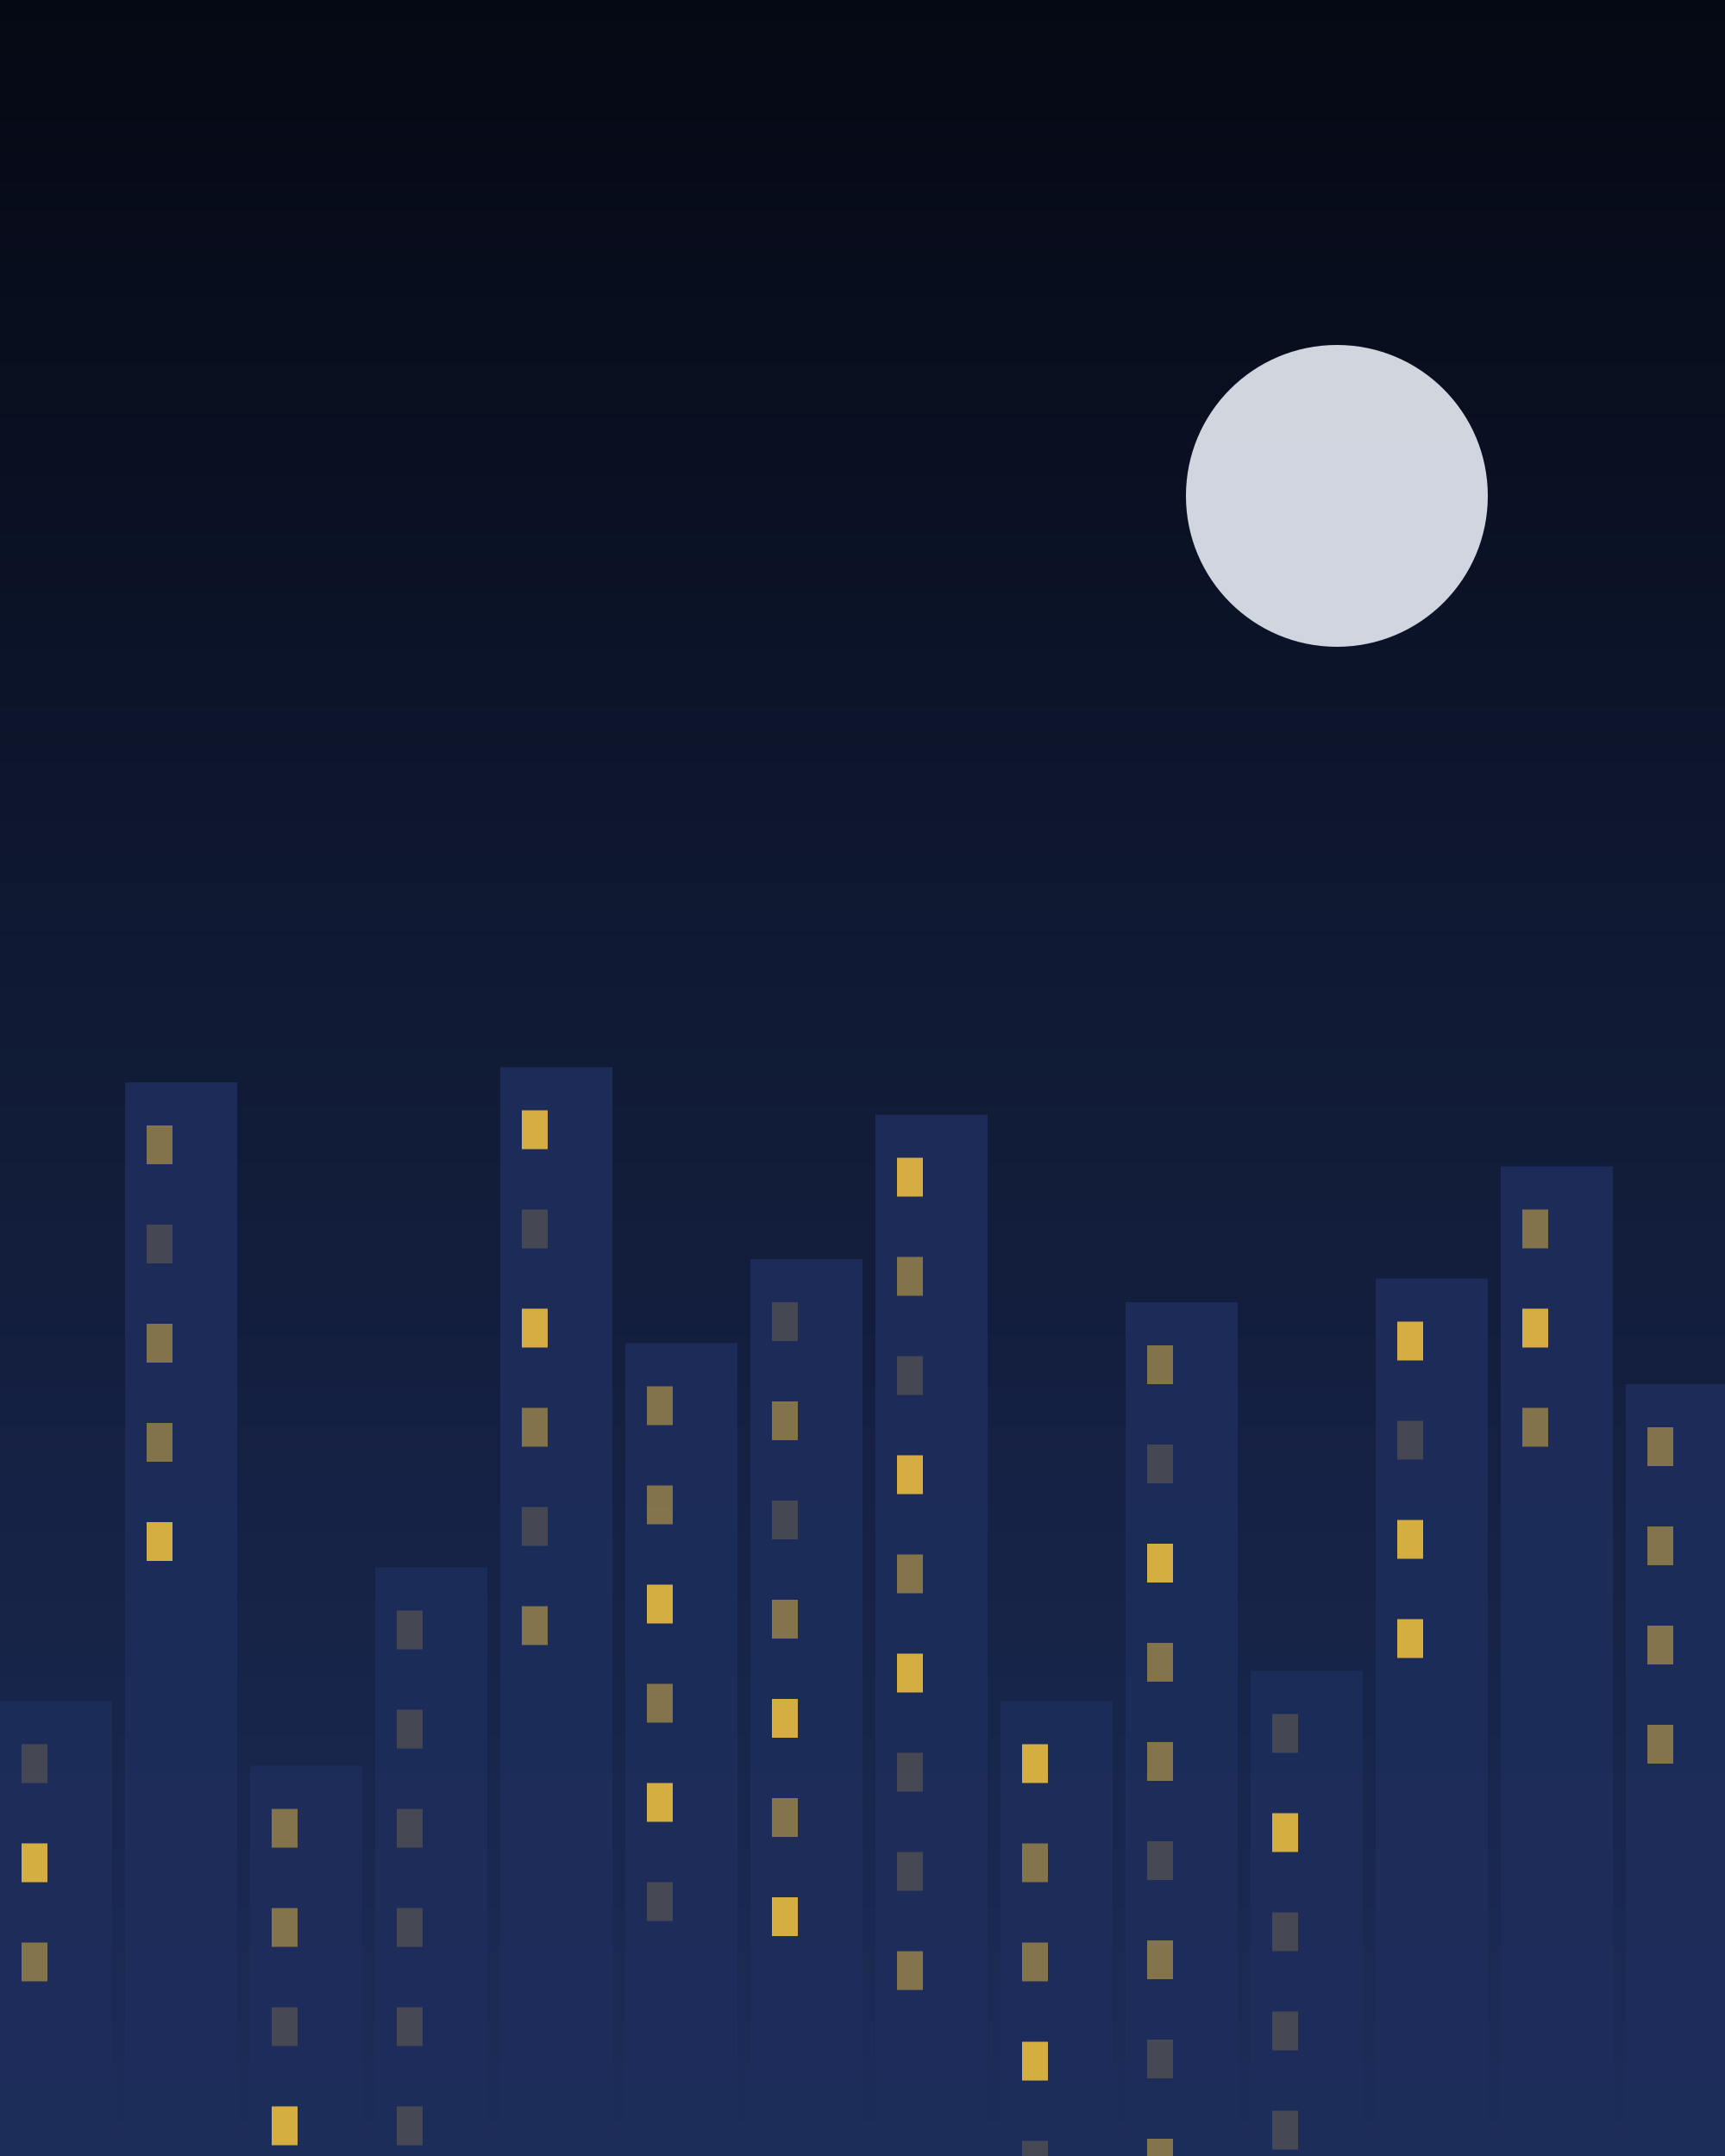
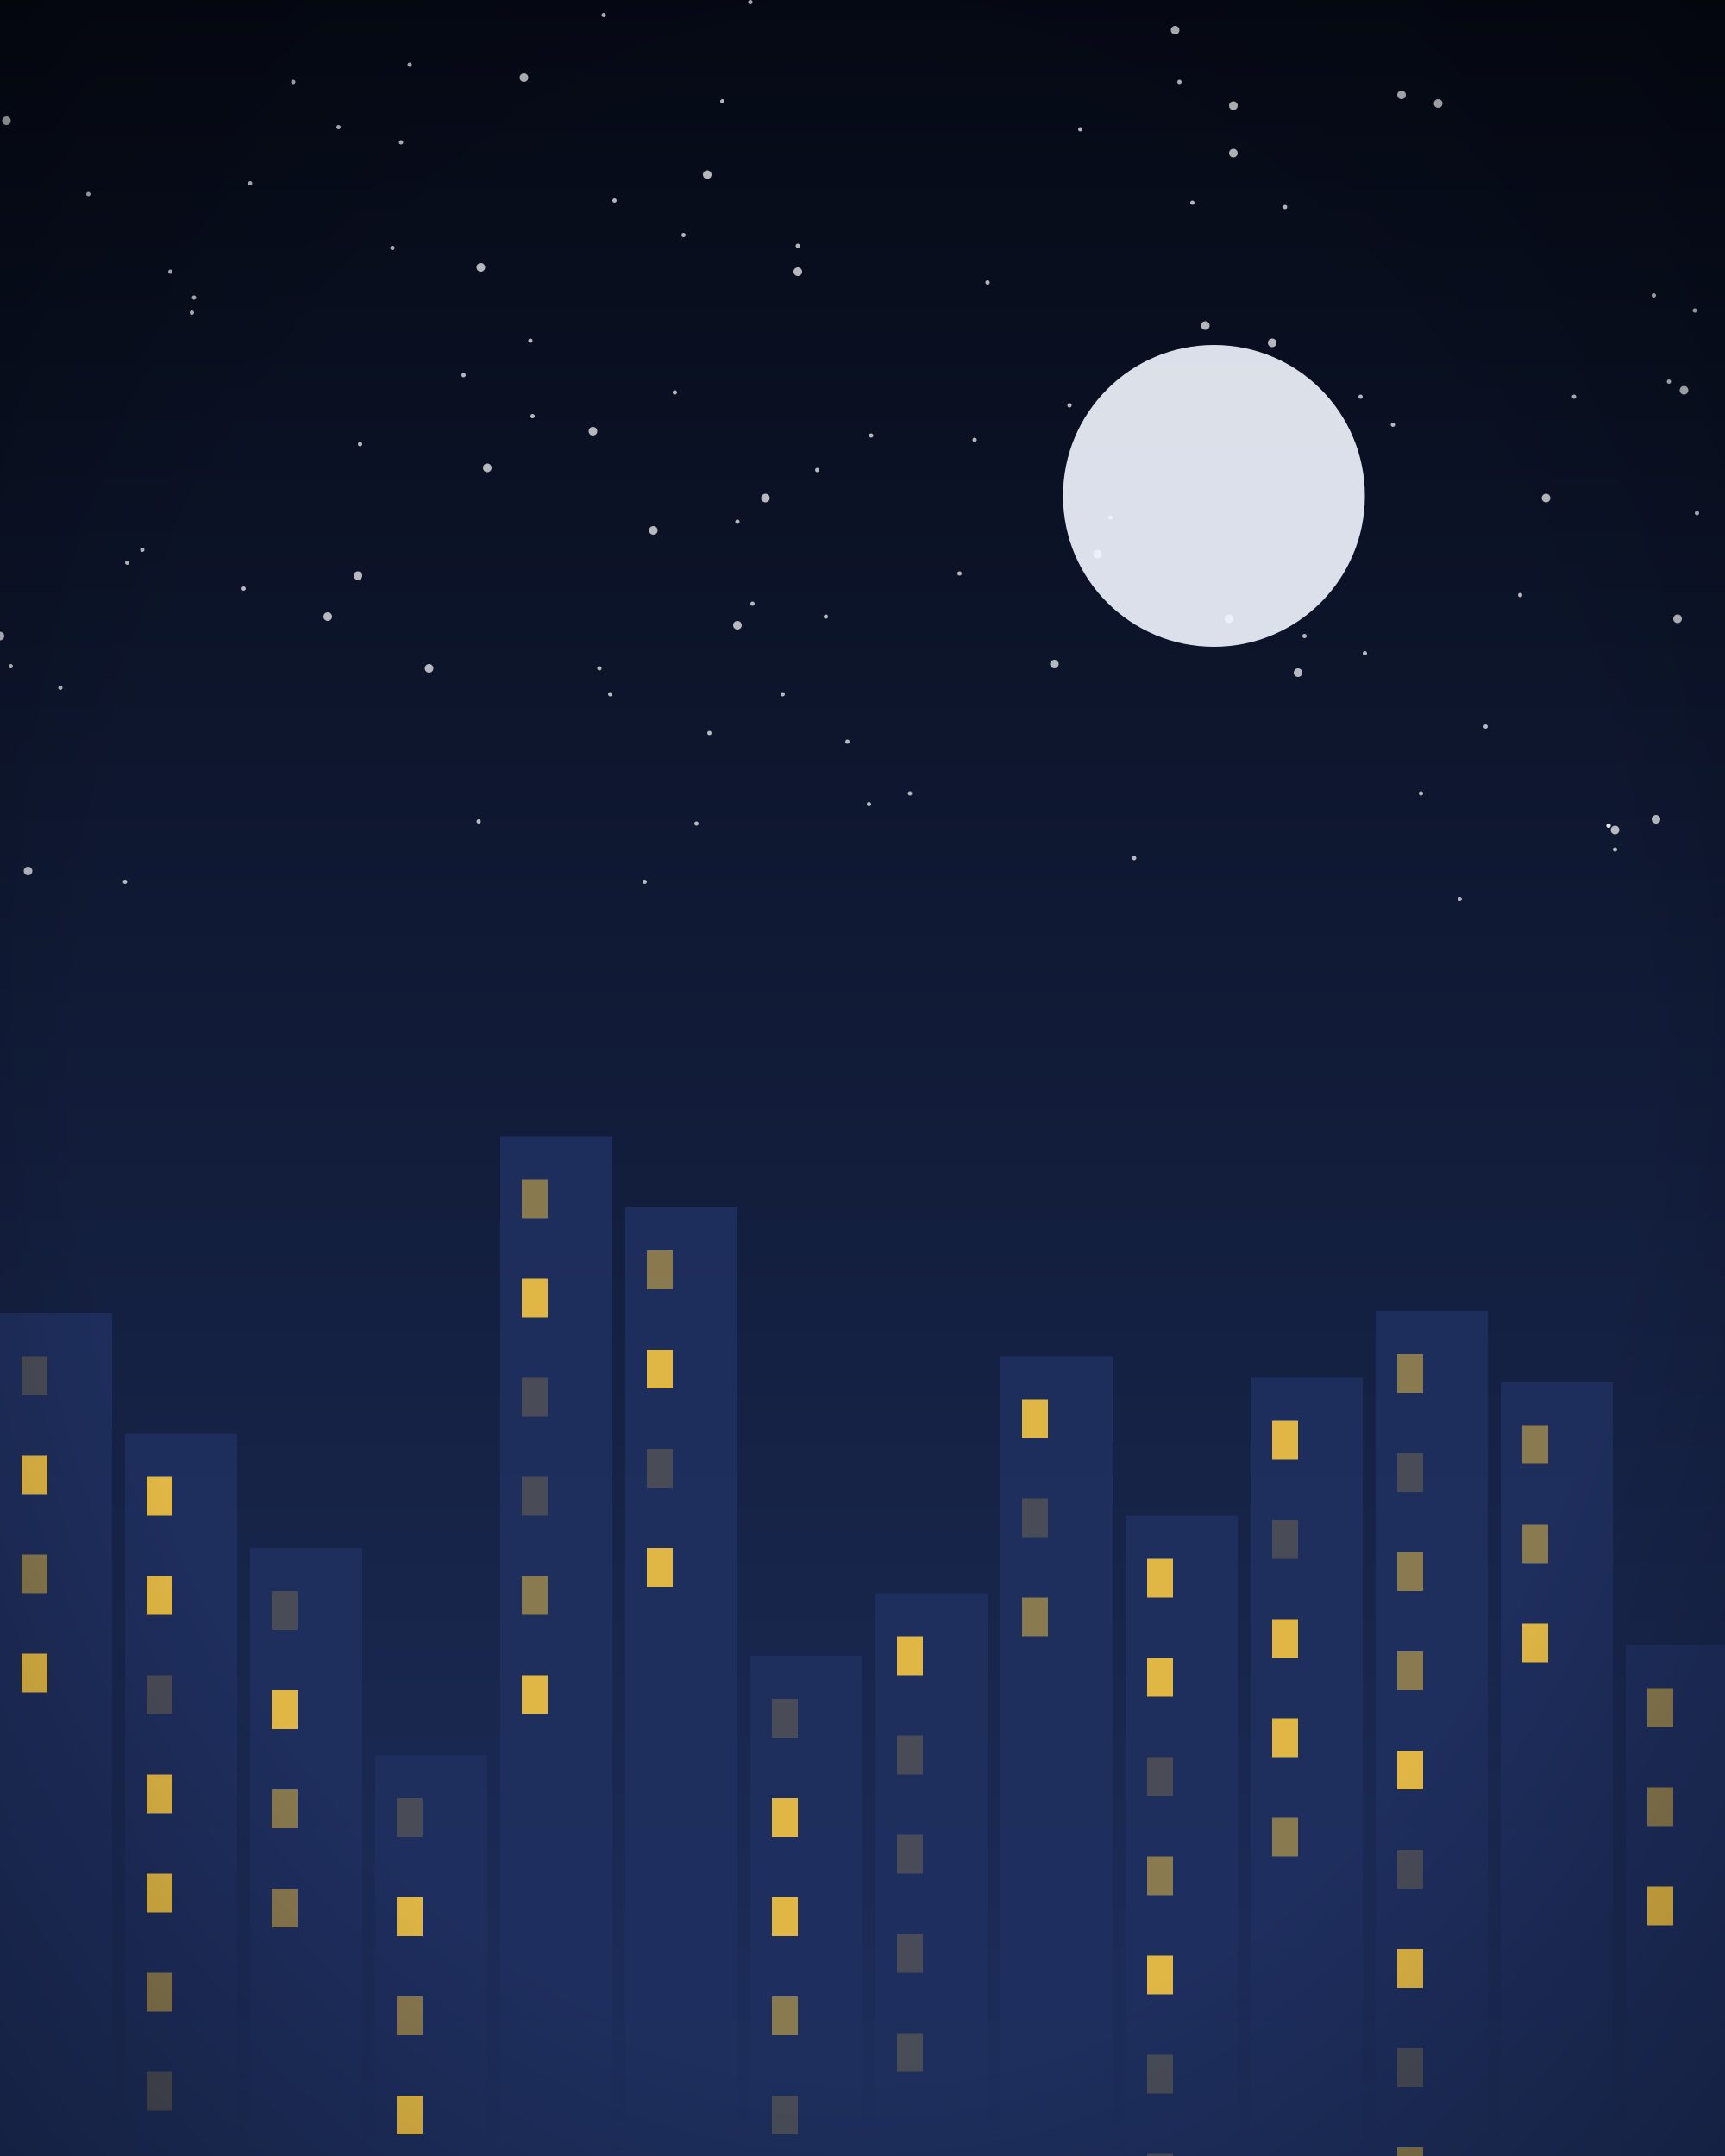
- <svg xmlns="http://www.w3.org/2000/svg" viewBox="0 0 800 1000" width="800" height="1000" role="img" aria-label="Foto contoh 7">
+ <svg xmlns="http://www.w3.org/2000/svg" viewBox="0 0 800 1000" width="800" height="1000" role="img" aria-label="Kota malam">
  <defs>
    <linearGradient id="g" x1="0" y1="0" x2="0" y2="1">
      <stop offset="0" stop-color="#050914" />
      <stop offset="1" stop-color="#1E2F5E" />
    </linearGradient>
    <radialGradient id="l" cx=".5" cy=".35" r=".7">
      <stop offset="0" stop-color="#F5C542" stop-opacity=".9" />
      <stop offset="1" stop-color="#F5C542" stop-opacity="0" />
    </radialGradient>
-     <filter id="n">
-       <feGaussianBlur stdDeviation="14" />
-     </filter>
+     <radialGradient id="v" cx=".5" cy=".5" r=".75">
+       <stop offset=".6" stop-color="#000" stop-opacity="0" />
+       <stop offset="1" stop-color="#000" stop-opacity=".35" />
+     </radialGradient>
  </defs>
  <rect width="800" height="1000" fill="url(#g)" />
-   <rect x="0" y="789" width="52" height="211" fill="#1E2F5E" opacity=".9" />
-   <rect x="10" y="809" width="12" height="18" fill="#F5C542" opacity="0.2" />
-   <rect x="10" y="855" width="12" height="18" fill="#F5C542" opacity="0.9" />
-   <rect x="10" y="901" width="12" height="18" fill="#F5C542" opacity="0.5" />
-   <rect x="58" y="502" width="52" height="498" fill="#1E2F5E" opacity=".9" />
-   <rect x="68" y="522" width="12" height="18" fill="#F5C542" opacity="0.5" />
-   <rect x="68" y="568" width="12" height="18" fill="#F5C542" opacity="0.2" />
-   <rect x="68" y="614" width="12" height="18" fill="#F5C542" opacity="0.5" />
-   <rect x="68" y="660" width="12" height="18" fill="#F5C542" opacity="0.5" />
-   <rect x="68" y="706" width="12" height="18" fill="#F5C542" opacity="0.9" />
-   <rect x="116" y="819" width="52" height="181" fill="#1E2F5E" opacity=".9" />
-   <rect x="126" y="839" width="12" height="18" fill="#F5C542" opacity="0.5" />
-   <rect x="126" y="885" width="12" height="18" fill="#F5C542" opacity="0.5" />
-   <rect x="126" y="931" width="12" height="18" fill="#F5C542" opacity="0.2" />
-   <rect x="126" y="977" width="12" height="18" fill="#F5C542" opacity="0.9" />
-   <rect x="126" y="1023" width="12" height="18" fill="#F5C542" opacity="0.9" />
-   <rect x="174" y="727" width="52" height="273" fill="#1E2F5E" opacity=".9" />
-   <rect x="184" y="747" width="12" height="18" fill="#F5C542" opacity="0.2" />
-   <rect x="184" y="793" width="12" height="18" fill="#F5C542" opacity="0.2" />
-   <rect x="184" y="839" width="12" height="18" fill="#F5C542" opacity="0.2" />
-   <rect x="184" y="885" width="12" height="18" fill="#F5C542" opacity="0.2" />
-   <rect x="184" y="931" width="12" height="18" fill="#F5C542" opacity="0.2" />
-   <rect x="184" y="977" width="12" height="18" fill="#F5C542" opacity="0.2" />
-   <rect x="232" y="495" width="52" height="505" fill="#1E2F5E" opacity=".9" />
-   <rect x="242" y="515" width="12" height="18" fill="#F5C542" opacity="0.9" />
-   <rect x="242" y="561" width="12" height="18" fill="#F5C542" opacity="0.2" />
-   <rect x="242" y="607" width="12" height="18" fill="#F5C542" opacity="0.9" />
-   <rect x="242" y="653" width="12" height="18" fill="#F5C542" opacity="0.5" />
-   <rect x="242" y="699" width="12" height="18" fill="#F5C542" opacity="0.2" />
-   <rect x="242" y="745" width="12" height="18" fill="#F5C542" opacity="0.5" />
-   <rect x="290" y="623" width="52" height="377" fill="#1E2F5E" opacity=".9" />
-   <rect x="300" y="643" width="12" height="18" fill="#F5C542" opacity="0.5" />
-   <rect x="300" y="689" width="12" height="18" fill="#F5C542" opacity="0.5" />
-   <rect x="300" y="735" width="12" height="18" fill="#F5C542" opacity="0.9" />
-   <rect x="300" y="781" width="12" height="18" fill="#F5C542" opacity="0.5" />
-   <rect x="300" y="827" width="12" height="18" fill="#F5C542" opacity="0.9" />
-   <rect x="300" y="873" width="12" height="18" fill="#F5C542" opacity="0.2" />
-   <rect x="348" y="584" width="52" height="416" fill="#1E2F5E" opacity=".9" />
-   <rect x="358" y="604" width="12" height="18" fill="#F5C542" opacity="0.2" />
-   <rect x="358" y="650" width="12" height="18" fill="#F5C542" opacity="0.5" />
-   <rect x="358" y="696" width="12" height="18" fill="#F5C542" opacity="0.2" />
-   <rect x="358" y="742" width="12" height="18" fill="#F5C542" opacity="0.5" />
-   <rect x="358" y="788" width="12" height="18" fill="#F5C542" opacity="0.9" />
-   <rect x="358" y="834" width="12" height="18" fill="#F5C542" opacity="0.5" />
+   <circle cx="767" cy="137" r="1" fill="#fff" opacity=".7" />
+   <circle cx="545" cy="14" r="2" fill="#fff" opacity=".7" />
+   <circle cx="458" cy="131" r="1" fill="#fff" opacity=".7" />
+   <circle cx="596" cy="96" r="1" fill="#fff" opacity=".7" />
+   <circle cx="393" cy="344" r="1" fill="#fff" opacity=".7" />
+   <circle cx="667" cy="48" r="2" fill="#fff" opacity=".7" />
+   <circle cx="383" cy="286" r="1" fill="#fff" opacity=".7" />
+   <circle cx="572" cy="49" r="2" fill="#fff" opacity=".7" />
+   <circle cx="778" cy="287" r="2" fill="#fff" opacity=".7" />
+   <circle cx="677" cy="417" r="1" fill="#fff" opacity=".7" />
+   <circle cx="717" cy="231" r="2" fill="#fff" opacity=".7" />
+   <circle cx="631" cy="184" r="1" fill="#fff" opacity=".7" />
+   <circle cx="157" cy="59" r="1" fill="#fff" opacity=".7" />
+   <circle cx="59" cy="261" r="1" fill="#fff" opacity=".7" />
+   <circle cx="553" cy="94" r="1" fill="#fff" opacity=".7" />
+   <circle cx="730" cy="184" r="1" fill="#fff" opacity=".7" />
+   <circle cx="705" cy="276" r="1" fill="#fff" opacity=".7" />
+   <circle cx="605" cy="295" r="1" fill="#fff" opacity=".7" />
+   <circle cx="572" cy="71" r="2" fill="#fff" opacity=".7" />
+   <circle cx="547" cy="38" r="1" fill="#fff" opacity=".7" />
+   <circle cx="278" cy="310" r="1" fill="#fff" opacity=".7" />
+   <circle cx="285" cy="93" r="1" fill="#fff" opacity=".7" />
+   <circle cx="41" cy="90" r="1" fill="#fff" opacity=".7" />
+   <circle cx="768" cy="380" r="2" fill="#fff" opacity=".7" />
+   <circle cx="226" cy="217" r="2" fill="#fff" opacity=".7" />
+   <circle cx="66" cy="255" r="1" fill="#fff" opacity=".7" />
+   <circle cx="633" cy="303" r="1" fill="#fff" opacity=".7" />
+   <circle cx="303" cy="246" r="2" fill="#fff" opacity=".7" />
+   <circle cx="116" cy="85" r="1" fill="#fff" opacity=".7" />
+   <circle cx="90" cy="138" r="1" fill="#fff" opacity=".7" />
+   <circle cx="749" cy="385" r="2" fill="#fff" opacity=".7" />
+   <circle cx="223" cy="124" r="2" fill="#fff" opacity=".7" />
+   <circle cx="215" cy="174" r="1" fill="#fff" opacity=".7" />
+   <circle cx="275" cy="200" r="2" fill="#fff" opacity=".7" />
+   <circle cx="489" cy="308" r="2" fill="#fff" opacity=".7" />
+   <circle cx="749" cy="394" r="1" fill="#fff" opacity=".7" />
+   <circle cx="186" cy="66" r="1" fill="#fff" opacity=".7" />
+   <circle cx="0" cy="295" r="2" fill="#fff" opacity=".7" />
+   <circle cx="355" cy="231" r="2" fill="#fff" opacity=".7" />
+   <circle cx="113" cy="273" r="1" fill="#fff" opacity=".7" />
+   <circle cx="787" cy="238" r="1" fill="#fff" opacity=".7" />
+   <circle cx="3" cy="56" r="2" fill="#fff" opacity=".7" />
+   <circle cx="509" cy="257" r="2" fill="#fff" opacity=".7" />
+   <circle cx="247" cy="193" r="1" fill="#fff" opacity=".7" />
+   <circle cx="774" cy="177" r="1" fill="#fff" opacity=".7" />
+   <circle cx="79" cy="126" r="1" fill="#fff" opacity=".7" />
+   <circle cx="526" cy="398" r="1" fill="#fff" opacity=".7" />
+   <circle cx="28" cy="319" r="1" fill="#fff" opacity=".7" />
+   <circle cx="243" cy="36" r="2" fill="#fff" opacity=".7" />
+   <circle cx="328" cy="81" r="2" fill="#fff" opacity=".7" />
+   <circle cx="89" cy="145" r="1" fill="#fff" opacity=".7" />
+   <circle cx="404" cy="202" r="1" fill="#fff" opacity=".7" />
+   <circle cx="746" cy="383" r="1" fill="#fff" opacity=".7" />
+   <circle cx="246" cy="158" r="1" fill="#fff" opacity=".7" />
+   <circle cx="452" cy="204" r="1" fill="#fff" opacity=".7" />
+   <circle cx="313" cy="182" r="1" fill="#fff" opacity=".7" />
+   <circle cx="786" cy="144" r="1" fill="#fff" opacity=".7" />
+   <circle cx="299" cy="409" r="1" fill="#fff" opacity=".7" />
+   <circle cx="166" cy="267" r="2" fill="#fff" opacity=".7" />
+   <circle cx="570" cy="287" r="2" fill="#fff" opacity=".7" />
+   <circle cx="335" cy="47" r="1" fill="#fff" opacity=".7" />
+   <circle cx="342" cy="242" r="1" fill="#fff" opacity=".7" />
+   <circle cx="167" cy="206" r="1" fill="#fff" opacity=".7" />
+   <circle cx="689" cy="337" r="1" fill="#fff" opacity=".7" />
+   <circle cx="422" cy="368" r="1" fill="#fff" opacity=".7" />
+   <circle cx="602" cy="312" r="2" fill="#fff" opacity=".7" />
+   <circle cx="370" cy="126" r="2" fill="#fff" opacity=".7" />
+   <circle cx="370" cy="114" r="1" fill="#fff" opacity=".7" />
+   <circle cx="222" cy="381" r="1" fill="#fff" opacity=".7" />
+   <circle cx="182" cy="115" r="1" fill="#fff" opacity=".7" />
+   <circle cx="329" cy="340" r="1" fill="#fff" opacity=".7" />
+   <circle cx="379" cy="218" r="1" fill="#fff" opacity=".7" />
+   <circle cx="445" cy="266" r="1" fill="#fff" opacity=".7" />
+   <circle cx="515" cy="240" r="1" fill="#fff" opacity=".7" />
+   <circle cx="363" cy="322" r="1" fill="#fff" opacity=".7" />
+   <circle cx="283" cy="322" r="1" fill="#fff" opacity=".7" />
+   <circle cx="590" cy="159" r="2" fill="#fff" opacity=".7" />
+   <circle cx="349" cy="280" r="1" fill="#fff" opacity=".7" />
+   <circle cx="136" cy="38" r="1" fill="#fff" opacity=".7" />
+   <circle cx="659" cy="368" r="1" fill="#fff" opacity=".7" />
+   <circle cx="403" cy="373" r="1" fill="#fff" opacity=".7" />
+   <circle cx="152" cy="286" r="2" fill="#fff" opacity=".7" />
+   <circle cx="317" cy="109" r="1" fill="#fff" opacity=".7" />
+   <circle cx="58" cy="409" r="1" fill="#fff" opacity=".7" />
+   <circle cx="496" cy="188" r="1" fill="#fff" opacity=".7" />
+   <circle cx="501" cy="60" r="1" fill="#fff" opacity=".7" />
+   <circle cx="781" cy="181" r="2" fill="#fff" opacity=".7" />
+   <circle cx="323" cy="382" r="1" fill="#fff" opacity=".7" />
+   <circle cx="5" cy="309" r="1" fill="#fff" opacity=".7" />
+   <circle cx="746" cy="383" r="1" fill="#fff" opacity=".7" />
+   <circle cx="13" cy="404" r="2" fill="#fff" opacity=".7" />
+   <circle cx="190" cy="30" r="1" fill="#fff" opacity=".7" />
+   <circle cx="342" cy="290" r="2" fill="#fff" opacity=".7" />
+   <circle cx="199" cy="310" r="2" fill="#fff" opacity=".7" />
+   <circle cx="650" cy="44" r="2" fill="#fff" opacity=".7" />
+   <circle cx="646" cy="197" r="1" fill="#fff" opacity=".7" />
+   <circle cx="280" cy="7" r="1" fill="#fff" opacity=".7" />
+   <circle cx="348" cy="1" r="1" fill="#fff" opacity=".7" />
+   <circle cx="559" cy="151" r="2" fill="#fff" opacity=".7" />
+   <circle cx="563" cy="230" r="70" fill="#F2F6FF" opacity=".9" />
+   <rect x="0" y="609" width="52" height="391" fill="#1E2F5E" opacity=".92" />
+   <rect x="10" y="629" width="12" height="18" fill="#F5C542" opacity="0.2" />
+   <rect x="10" y="675" width="12" height="18" fill="#F5C542" opacity="0.9" />
+   <rect x="10" y="721" width="12" height="18" fill="#F5C542" opacity="0.5" />
+   <rect x="10" y="767" width="12" height="18" fill="#F5C542" opacity="0.9" />
+   <rect x="58" y="665" width="52" height="335" fill="#1E2F5E" opacity=".92" />
+   <rect x="68" y="685" width="12" height="18" fill="#F5C542" opacity="0.9" />
+   <rect x="68" y="731" width="12" height="18" fill="#F5C542" opacity="0.9" />
+   <rect x="68" y="777" width="12" height="18" fill="#F5C542" opacity="0.2" />
+   <rect x="68" y="823" width="12" height="18" fill="#F5C542" opacity="0.9" />
+   <rect x="68" y="869" width="12" height="18" fill="#F5C542" opacity="0.9" />
+   <rect x="68" y="915" width="12" height="18" fill="#F5C542" opacity="0.5" />
+   <rect x="68" y="961" width="12" height="18" fill="#F5C542" opacity="0.2" />
+   <rect x="68" y="1007" width="12" height="18" fill="#F5C542" opacity="0.9" />
+   <rect x="68" y="1053" width="12" height="18" fill="#F5C542" opacity="0.2" />
+   <rect x="116" y="718" width="52" height="282" fill="#1E2F5E" opacity=".92" />
+   <rect x="126" y="738" width="12" height="18" fill="#F5C542" opacity="0.2" />
+   <rect x="126" y="784" width="12" height="18" fill="#F5C542" opacity="0.9" />
+   <rect x="126" y="830" width="12" height="18" fill="#F5C542" opacity="0.5" />
+   <rect x="126" y="876" width="12" height="18" fill="#F5C542" opacity="0.5" />
+   <rect x="174" y="814" width="52" height="186" fill="#1E2F5E" opacity=".92" />
+   <rect x="184" y="834" width="12" height="18" fill="#F5C542" opacity="0.2" />
+   <rect x="184" y="880" width="12" height="18" fill="#F5C542" opacity="0.9" />
+   <rect x="184" y="926" width="12" height="18" fill="#F5C542" opacity="0.5" />
+   <rect x="184" y="972" width="12" height="18" fill="#F5C542" opacity="0.9" />
+   <rect x="184" y="1018" width="12" height="18" fill="#F5C542" opacity="0.2" />
+   <rect x="184" y="1064" width="12" height="18" fill="#F5C542" opacity="0.9" />
+   <rect x="232" y="527" width="52" height="473" fill="#1E2F5E" opacity=".92" />
+   <rect x="242" y="547" width="12" height="18" fill="#F5C542" opacity="0.5" />
+   <rect x="242" y="593" width="12" height="18" fill="#F5C542" opacity="0.9" />
+   <rect x="242" y="639" width="12" height="18" fill="#F5C542" opacity="0.2" />
+   <rect x="242" y="685" width="12" height="18" fill="#F5C542" opacity="0.2" />
+   <rect x="242" y="731" width="12" height="18" fill="#F5C542" opacity="0.5" />
+   <rect x="242" y="777" width="12" height="18" fill="#F5C542" opacity="0.9" />
+   <rect x="290" y="560" width="52" height="440" fill="#1E2F5E" opacity=".92" />
+   <rect x="300" y="580" width="12" height="18" fill="#F5C542" opacity="0.5" />
+   <rect x="300" y="626" width="12" height="18" fill="#F5C542" opacity="0.9" />
+   <rect x="300" y="672" width="12" height="18" fill="#F5C542" opacity="0.2" />
+   <rect x="300" y="718" width="12" height="18" fill="#F5C542" opacity="0.9" />
+   <rect x="348" y="768" width="52" height="232" fill="#1E2F5E" opacity=".92" />
+   <rect x="358" y="788" width="12" height="18" fill="#F5C542" opacity="0.2" />
+   <rect x="358" y="834" width="12" height="18" fill="#F5C542" opacity="0.9" />
  <rect x="358" y="880" width="12" height="18" fill="#F5C542" opacity="0.9" />
-   <rect x="406" y="517" width="52" height="483" fill="#1E2F5E" opacity=".9" />
-   <rect x="416" y="537" width="12" height="18" fill="#F5C542" opacity="0.9" />
-   <rect x="416" y="583" width="12" height="18" fill="#F5C542" opacity="0.5" />
-   <rect x="416" y="629" width="12" height="18" fill="#F5C542" opacity="0.2" />
-   <rect x="416" y="675" width="12" height="18" fill="#F5C542" opacity="0.9" />
-   <rect x="416" y="721" width="12" height="18" fill="#F5C542" opacity="0.5" />
-   <rect x="416" y="767" width="12" height="18" fill="#F5C542" opacity="0.9" />
-   <rect x="416" y="813" width="12" height="18" fill="#F5C542" opacity="0.2" />
-   <rect x="416" y="859" width="12" height="18" fill="#F5C542" opacity="0.2" />
-   <rect x="416" y="905" width="12" height="18" fill="#F5C542" opacity="0.5" />
-   <rect x="464" y="789" width="52" height="211" fill="#1E2F5E" opacity=".9" />
-   <rect x="474" y="809" width="12" height="18" fill="#F5C542" opacity="0.9" />
-   <rect x="474" y="855" width="12" height="18" fill="#F5C542" opacity="0.5" />
-   <rect x="474" y="901" width="12" height="18" fill="#F5C542" opacity="0.5" />
-   <rect x="474" y="947" width="12" height="18" fill="#F5C542" opacity="0.9" />
-   <rect x="474" y="993" width="12" height="18" fill="#F5C542" opacity="0.2" />
-   <rect x="474" y="1039" width="12" height="18" fill="#F5C542" opacity="0.5" />
-   <rect x="474" y="1085" width="12" height="18" fill="#F5C542" opacity="0.9" />
-   <rect x="474" y="1131" width="12" height="18" fill="#F5C542" opacity="0.9" />
-   <rect x="522" y="604" width="52" height="396" fill="#1E2F5E" opacity=".9" />
-   <rect x="532" y="624" width="12" height="18" fill="#F5C542" opacity="0.5" />
-   <rect x="532" y="670" width="12" height="18" fill="#F5C542" opacity="0.2" />
-   <rect x="532" y="716" width="12" height="18" fill="#F5C542" opacity="0.9" />
-   <rect x="532" y="762" width="12" height="18" fill="#F5C542" opacity="0.5" />
-   <rect x="532" y="808" width="12" height="18" fill="#F5C542" opacity="0.5" />
-   <rect x="532" y="854" width="12" height="18" fill="#F5C542" opacity="0.2" />
-   <rect x="532" y="900" width="12" height="18" fill="#F5C542" opacity="0.5" />
-   <rect x="532" y="946" width="12" height="18" fill="#F5C542" opacity="0.2" />
-   <rect x="532" y="992" width="12" height="18" fill="#F5C542" opacity="0.5" />
-   <rect x="580" y="775" width="52" height="225" fill="#1E2F5E" opacity=".9" />
-   <rect x="590" y="795" width="12" height="18" fill="#F5C542" opacity="0.2" />
-   <rect x="590" y="841" width="12" height="18" fill="#F5C542" opacity="0.9" />
-   <rect x="590" y="887" width="12" height="18" fill="#F5C542" opacity="0.2" />
-   <rect x="590" y="933" width="12" height="18" fill="#F5C542" opacity="0.2" />
-   <rect x="590" y="979" width="12" height="18" fill="#F5C542" opacity="0.2" />
-   <rect x="590" y="1025" width="12" height="18" fill="#F5C542" opacity="0.2" />
-   <rect x="590" y="1071" width="12" height="18" fill="#F5C542" opacity="0.5" />
-   <rect x="590" y="1117" width="12" height="18" fill="#F5C542" opacity="0.5" />
-   <rect x="638" y="593" width="52" height="407" fill="#1E2F5E" opacity=".9" />
-   <rect x="648" y="613" width="12" height="18" fill="#F5C542" opacity="0.9" />
-   <rect x="648" y="659" width="12" height="18" fill="#F5C542" opacity="0.2" />
-   <rect x="648" y="705" width="12" height="18" fill="#F5C542" opacity="0.9" />
-   <rect x="648" y="751" width="12" height="18" fill="#F5C542" opacity="0.9" />
-   <rect x="696" y="541" width="52" height="459" fill="#1E2F5E" opacity=".9" />
-   <rect x="706" y="561" width="12" height="18" fill="#F5C542" opacity="0.5" />
-   <rect x="706" y="607" width="12" height="18" fill="#F5C542" opacity="0.9" />
-   <rect x="706" y="653" width="12" height="18" fill="#F5C542" opacity="0.5" />
-   <rect x="754" y="642" width="52" height="358" fill="#1E2F5E" opacity=".9" />
-   <rect x="764" y="662" width="12" height="18" fill="#F5C542" opacity="0.5" />
-   <rect x="764" y="708" width="12" height="18" fill="#F5C542" opacity="0.5" />
-   <rect x="764" y="754" width="12" height="18" fill="#F5C542" opacity="0.5" />
-   <rect x="764" y="800" width="12" height="18" fill="#F5C542" opacity="0.5" />
-   <circle cx="620" cy="230" r="70" fill="#F2F6FF" opacity=".9" />
-   <rect width="800" height="1000" fill="#000" opacity=".05" />
+   <rect x="358" y="926" width="12" height="18" fill="#F5C542" opacity="0.5" />
+   <rect x="358" y="972" width="12" height="18" fill="#F5C542" opacity="0.2" />
+   <rect x="358" y="1018" width="12" height="18" fill="#F5C542" opacity="0.9" />
+   <rect x="358" y="1064" width="12" height="18" fill="#F5C542" opacity="0.2" />
+   <rect x="358" y="1110" width="12" height="18" fill="#F5C542" opacity="0.9" />
+   <rect x="406" y="739" width="52" height="261" fill="#1E2F5E" opacity=".92" />
+   <rect x="416" y="759" width="12" height="18" fill="#F5C542" opacity="0.9" />
+   <rect x="416" y="805" width="12" height="18" fill="#F5C542" opacity="0.2" />
+   <rect x="416" y="851" width="12" height="18" fill="#F5C542" opacity="0.2" />
+   <rect x="416" y="897" width="12" height="18" fill="#F5C542" opacity="0.2" />
+   <rect x="416" y="943" width="12" height="18" fill="#F5C542" opacity="0.2" />
+   <rect x="464" y="629" width="52" height="371" fill="#1E2F5E" opacity=".92" />
+   <rect x="474" y="649" width="12" height="18" fill="#F5C542" opacity="0.9" />
+   <rect x="474" y="695" width="12" height="18" fill="#F5C542" opacity="0.2" />
+   <rect x="474" y="741" width="12" height="18" fill="#F5C542" opacity="0.5" />
+   <rect x="522" y="703" width="52" height="297" fill="#1E2F5E" opacity=".92" />
+   <rect x="532" y="723" width="12" height="18" fill="#F5C542" opacity="0.9" />
+   <rect x="532" y="769" width="12" height="18" fill="#F5C542" opacity="0.9" />
+   <rect x="532" y="815" width="12" height="18" fill="#F5C542" opacity="0.2" />
+   <rect x="532" y="861" width="12" height="18" fill="#F5C542" opacity="0.5" />
+   <rect x="532" y="907" width="12" height="18" fill="#F5C542" opacity="0.9" />
+   <rect x="532" y="953" width="12" height="18" fill="#F5C542" opacity="0.2" />
+   <rect x="532" y="999" width="12" height="18" fill="#F5C542" opacity="0.2" />
+   <rect x="532" y="1045" width="12" height="18" fill="#F5C542" opacity="0.9" />
+   <rect x="580" y="639" width="52" height="361" fill="#1E2F5E" opacity=".92" />
+   <rect x="590" y="659" width="12" height="18" fill="#F5C542" opacity="0.9" />
+   <rect x="590" y="705" width="12" height="18" fill="#F5C542" opacity="0.2" />
+   <rect x="590" y="751" width="12" height="18" fill="#F5C542" opacity="0.9" />
+   <rect x="590" y="797" width="12" height="18" fill="#F5C542" opacity="0.9" />
+   <rect x="590" y="843" width="12" height="18" fill="#F5C542" opacity="0.5" />
+   <rect x="638" y="608" width="52" height="392" fill="#1E2F5E" opacity=".92" />
+   <rect x="648" y="628" width="12" height="18" fill="#F5C542" opacity="0.5" />
+   <rect x="648" y="674" width="12" height="18" fill="#F5C542" opacity="0.2" />
+   <rect x="648" y="720" width="12" height="18" fill="#F5C542" opacity="0.5" />
+   <rect x="648" y="766" width="12" height="18" fill="#F5C542" opacity="0.5" />
+   <rect x="648" y="812" width="12" height="18" fill="#F5C542" opacity="0.9" />
+   <rect x="648" y="858" width="12" height="18" fill="#F5C542" opacity="0.2" />
+   <rect x="648" y="904" width="12" height="18" fill="#F5C542" opacity="0.9" />
+   <rect x="648" y="950" width="12" height="18" fill="#F5C542" opacity="0.2" />
+   <rect x="648" y="996" width="12" height="18" fill="#F5C542" opacity="0.5" />
+   <rect x="696" y="641" width="52" height="359" fill="#1E2F5E" opacity=".92" />
+   <rect x="706" y="661" width="12" height="18" fill="#F5C542" opacity="0.5" />
+   <rect x="706" y="707" width="12" height="18" fill="#F5C542" opacity="0.5" />
+   <rect x="706" y="753" width="12" height="18" fill="#F5C542" opacity="0.9" />
+   <rect x="754" y="763" width="52" height="237" fill="#1E2F5E" opacity=".92" />
+   <rect x="764" y="783" width="12" height="18" fill="#F5C542" opacity="0.5" />
+   <rect x="764" y="829" width="12" height="18" fill="#F5C542" opacity="0.5" />
+   <rect x="764" y="875" width="12" height="18" fill="#F5C542" opacity="0.9" />
+   <rect width="800" height="1000" fill="url(#v)" />
</svg>
